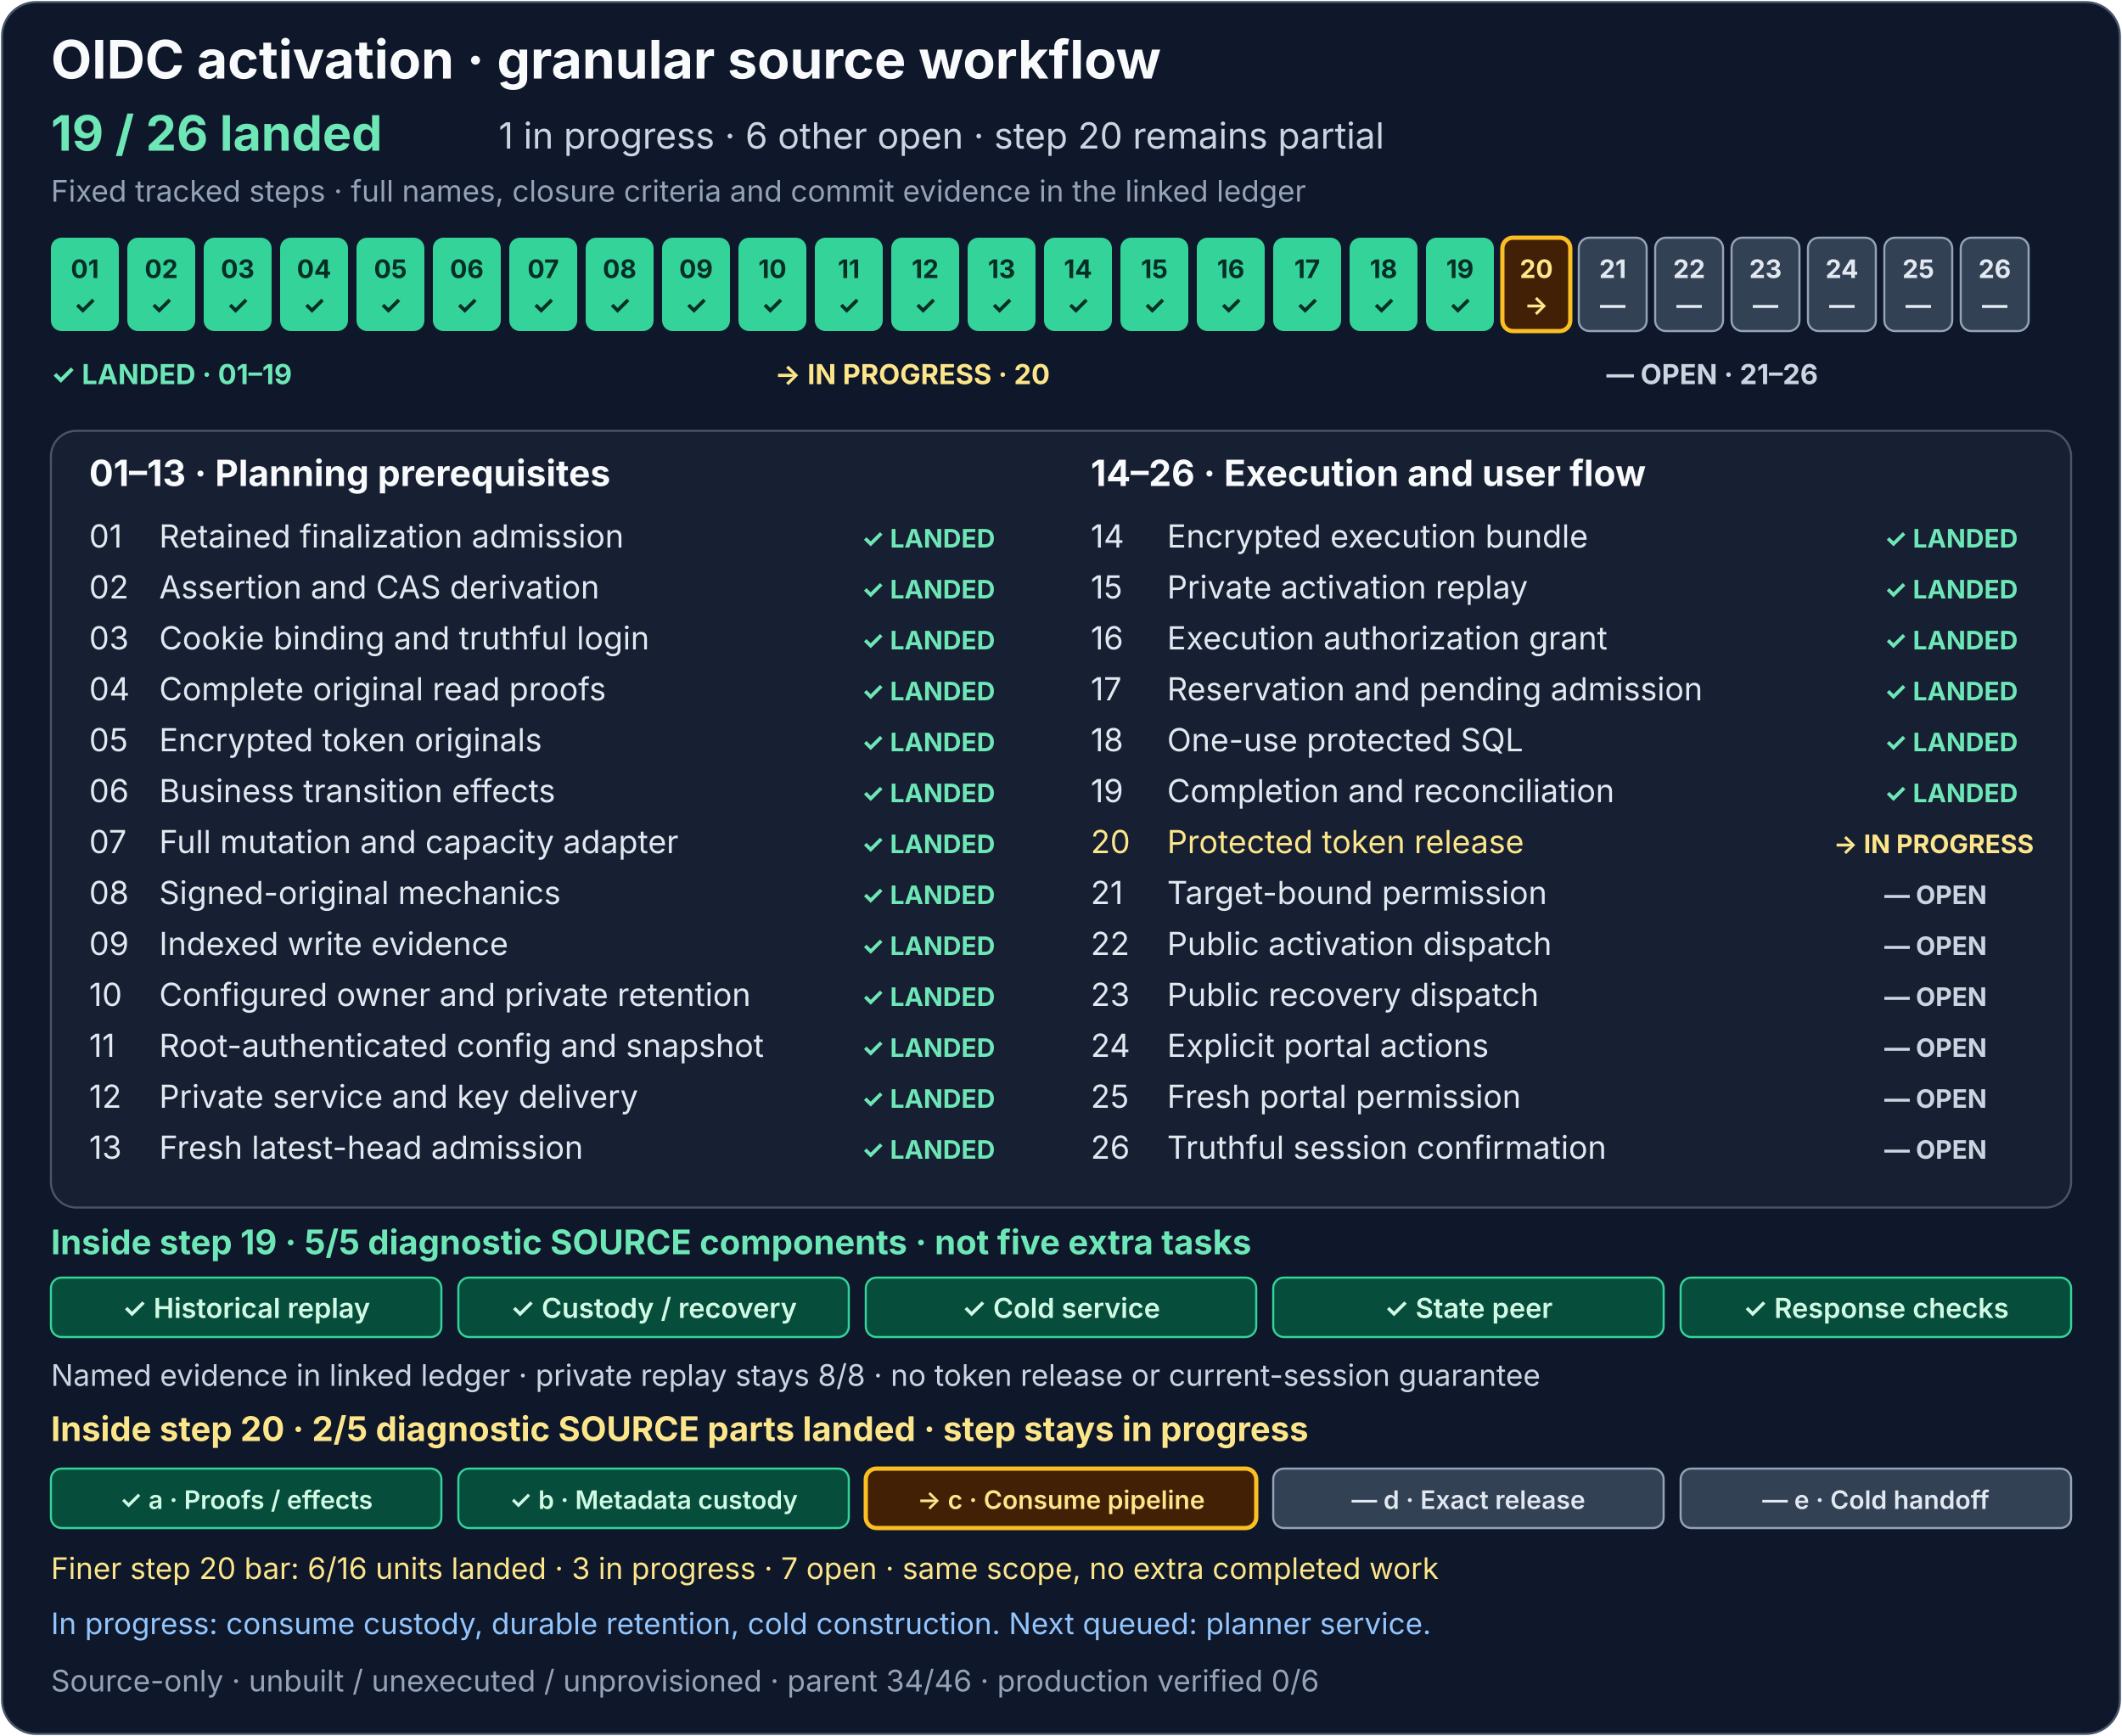
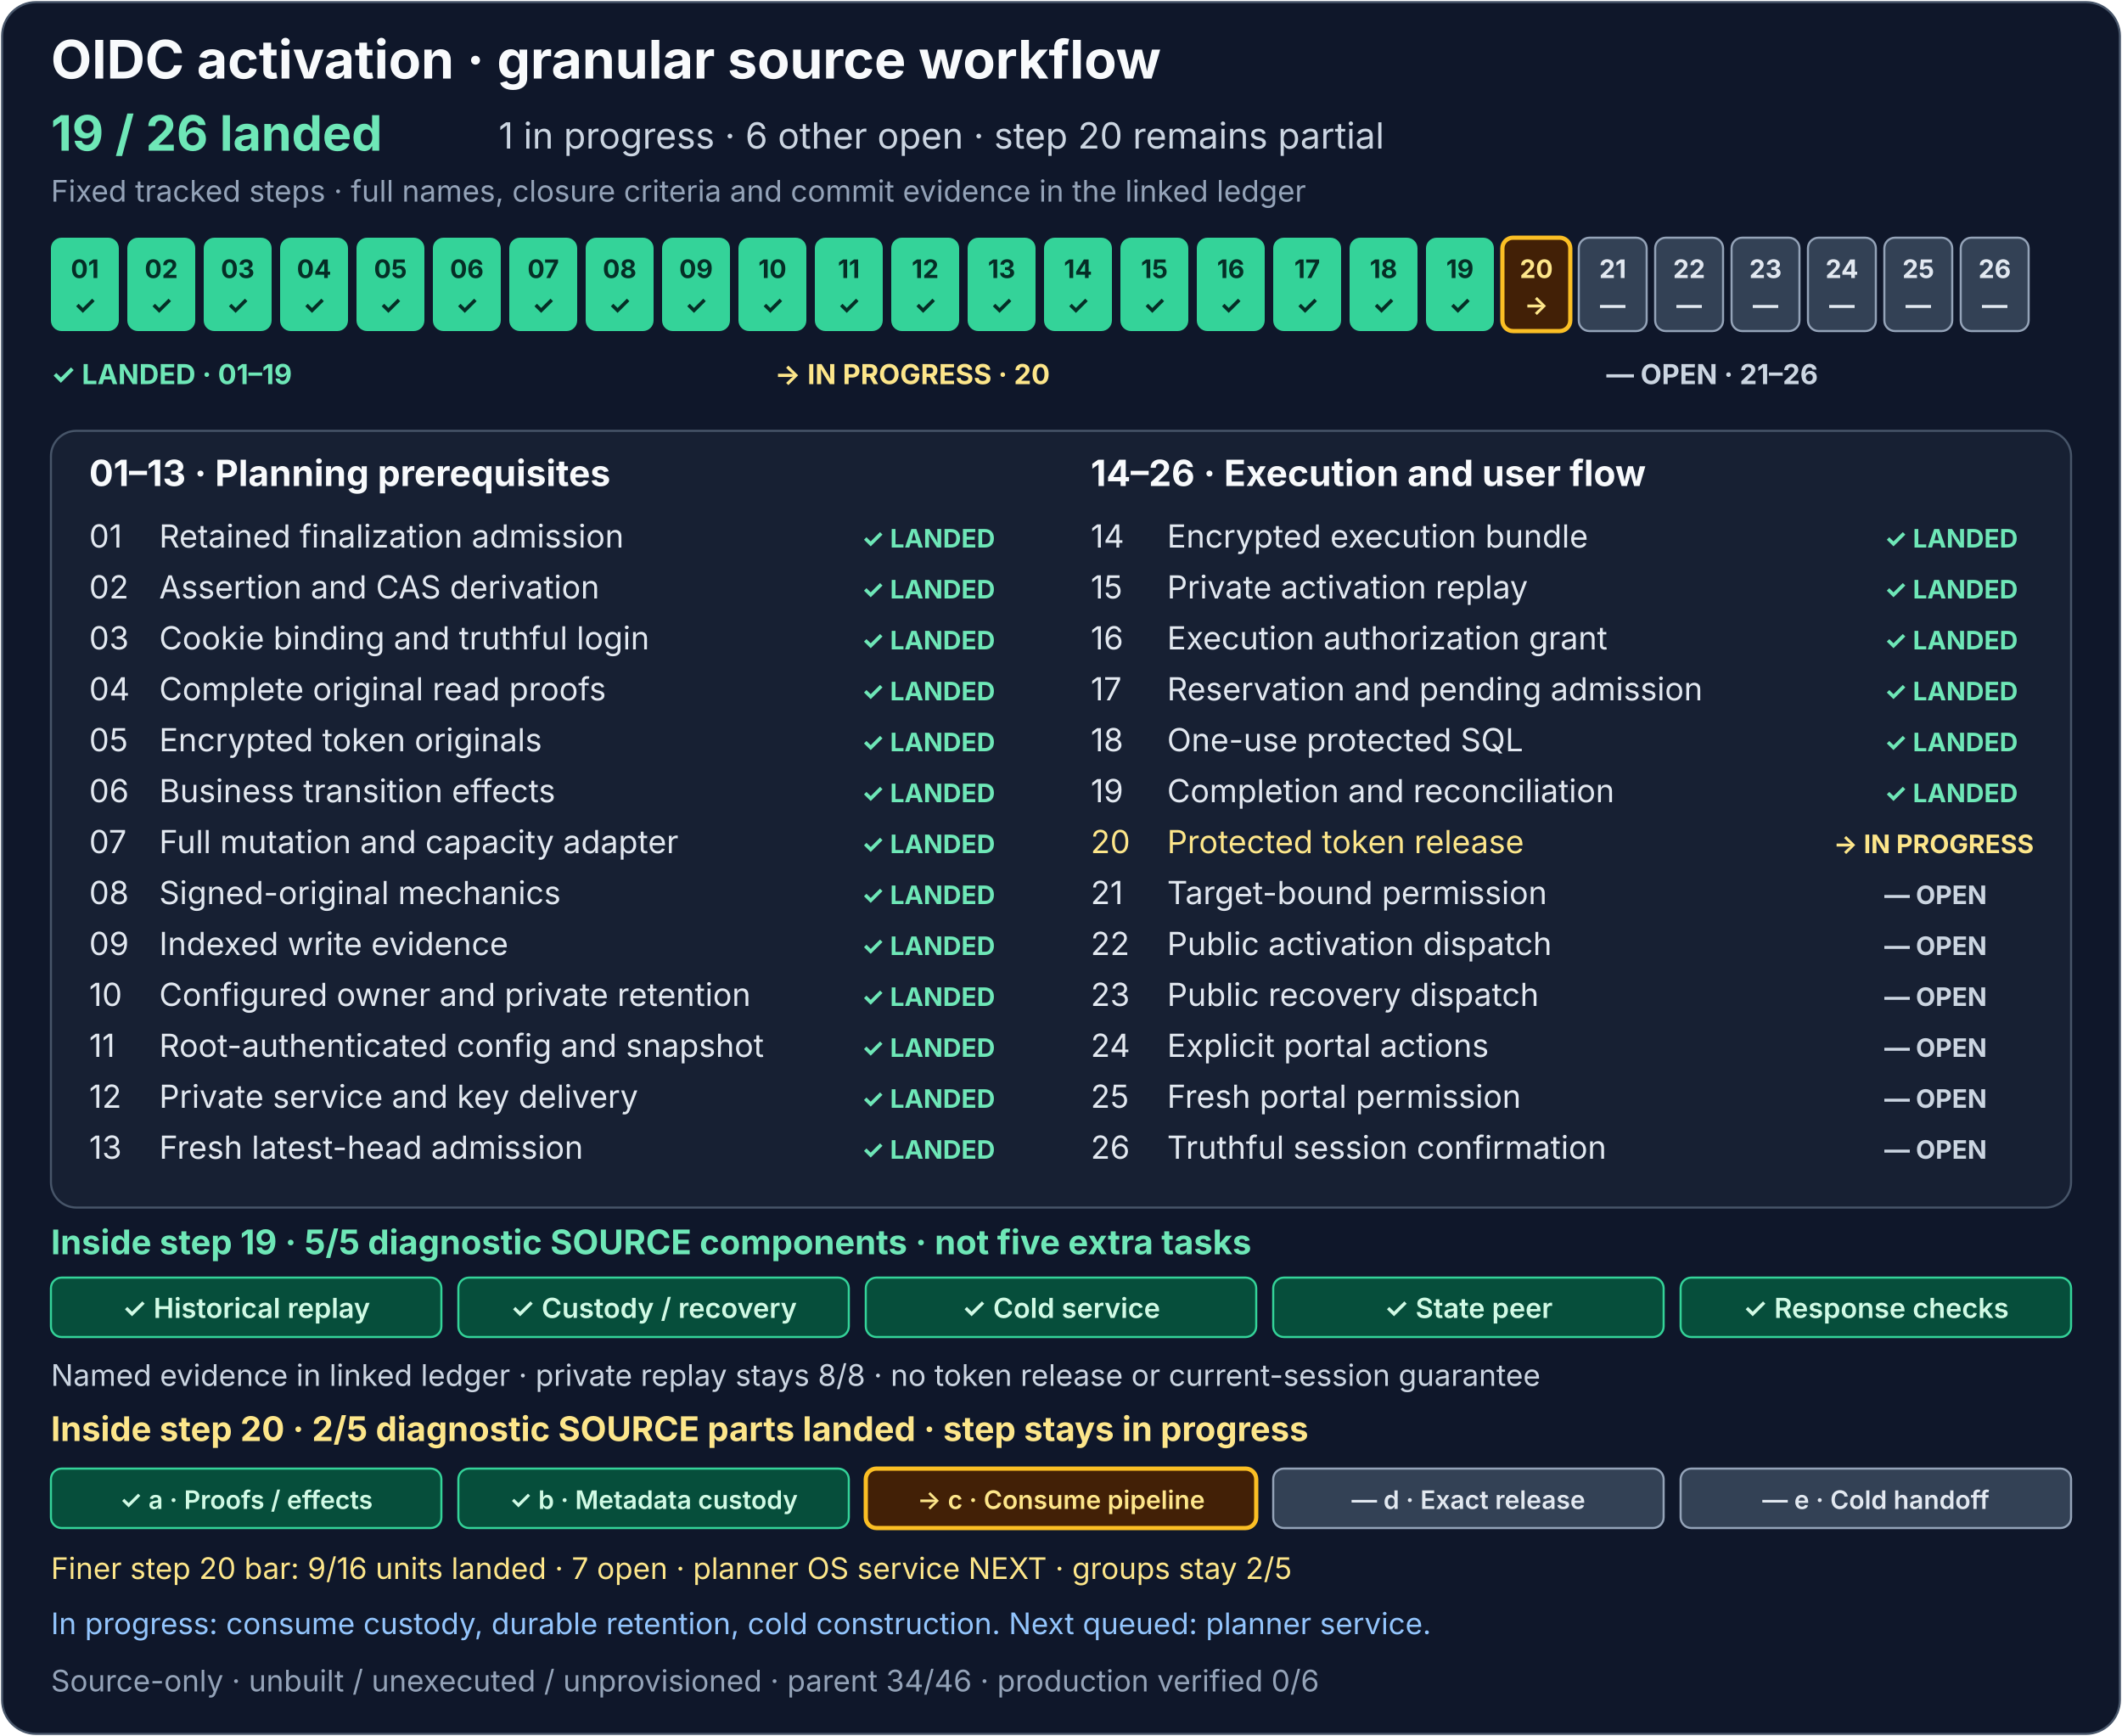
<svg xmlns="http://www.w3.org/2000/svg" width="1000" height="818" viewBox="0 0 1000 818" role="img" aria-labelledby="activation-title activation-description">
  <rect x="1" y="1" width="998" height="816" rx="16" fill="#0f172a" stroke="#475569" />
  <g font-family="system-ui, -apple-system, Segoe UI, sans-serif">
    <text x="24" y="37" fill="#f8fafc" font-size="25" font-weight="700">OIDC activation · granular source workflow</text>
    <text x="24" y="71" fill="#6ee7b7" font-size="23" font-weight="700">19 / 26 landed</text>
    <text x="235" y="70" fill="#cbd5e1" font-size="17">1 in progress · 6 other open · step 20 remains partial</text>
    <text x="24" y="95" fill="#94a3b8" font-size="14">Fixed tracked steps · full names, closure criteria and commit evidence in the linked ledger</text>
    <g font-size="12" font-weight="700" text-anchor="middle">
      <g fill="#34d399">
        <rect x="24" y="112" width="32" height="44" rx="5" />
        <rect x="60" y="112" width="32" height="44" rx="5" />
        <rect x="96" y="112" width="32" height="44" rx="5" />
        <rect x="132" y="112" width="32" height="44" rx="5" />
        <rect x="168" y="112" width="32" height="44" rx="5" />
        <rect x="204" y="112" width="32" height="44" rx="5" />
        <rect x="240" y="112" width="32" height="44" rx="5" />
        <rect x="276" y="112" width="32" height="44" rx="5" />
        <rect x="312" y="112" width="32" height="44" rx="5" />
        <rect x="348" y="112" width="32" height="44" rx="5" />
        <rect x="384" y="112" width="32" height="44" rx="5" />
        <rect x="420" y="112" width="32" height="44" rx="5" />
        <rect x="456" y="112" width="32" height="44" rx="5" />
        <rect x="492" y="112" width="32" height="44" rx="5" />
      </g>
      <rect x="528" y="112" width="32" height="44" rx="5" fill="#34d399" />
      <g fill="#334155" stroke="#94a3b8">
        <rect x="564" y="112" width="32" height="44" rx="5" fill="#34d399" stroke="none" />
        <rect x="600" y="112" width="32" height="44" rx="5" fill="#34d399" stroke="none" />
        <rect x="636" y="112" width="32" height="44" rx="5" fill="#34d399" stroke="none" />
        <rect x="672" y="112" width="32" height="44" rx="5" fill="#34d399" stroke="none" />
        <rect x="708" y="112" width="32" height="44" rx="5" fill="#422006" stroke="#fbbf24" stroke-width="2" />
        <rect x="744" y="112" width="32" height="44" rx="5" />
        <rect x="780" y="112" width="32" height="44" rx="5" />
        <rect x="816" y="112" width="32" height="44" rx="5" />
        <rect x="852" y="112" width="32" height="44" rx="5" />
        <rect x="888" y="112" width="32" height="44" rx="5" />
        <rect x="924" y="112" width="32" height="44" rx="5" />
      </g>
      <g fill="#052e26">
        <text x="40" y="131">01</text>
        <text x="76" y="131">02</text>
        <text x="112" y="131">03</text>
        <text x="148" y="131">04</text>
        <text x="184" y="131">05</text>
        <text x="220" y="131">06</text>
        <text x="256" y="131">07</text>
        <text x="292" y="131">08</text>
        <text x="328" y="131">09</text>
        <text x="364" y="131">10</text>
        <text x="400" y="131">11</text>
        <text x="436" y="131">12</text>
        <text x="472" y="131">13</text>
        <text x="508" y="131">14</text>
        <text x="40" y="148">✓</text>
        <text x="76" y="148">✓</text>
        <text x="112" y="148">✓</text>
        <text x="148" y="148">✓</text>
        <text x="184" y="148">✓</text>
        <text x="220" y="148">✓</text>
        <text x="256" y="148">✓</text>
        <text x="292" y="148">✓</text>
        <text x="328" y="148">✓</text>
        <text x="364" y="148">✓</text>
        <text x="400" y="148">✓</text>
        <text x="436" y="148">✓</text>
        <text x="472" y="148">✓</text>
        <text x="508" y="148">✓</text>
      </g>
      <g fill="#052e26">
        <text x="544" y="131">15</text>
        <text x="544" y="148">✓</text>
      </g>
      <g fill="#e2e8f0">
        <text x="580" y="131" fill="#052e26">16</text>
        <text x="616" y="131" fill="#052e26">17</text>
        <text x="652" y="131" fill="#052e26">18</text>
        <text x="688" y="131" fill="#052e26">19</text>
        <text x="724" y="131" fill="#fde68a">20</text>
        <text x="760" y="131">21</text>
        <text x="796" y="131">22</text>
        <text x="832" y="131">23</text>
        <text x="868" y="131">24</text>
        <text x="904" y="131">25</text>
        <text x="940" y="131">26</text>
        <text x="580" y="148" fill="#052e26">✓</text>
        <text x="616" y="148" fill="#052e26">✓</text>
        <text x="652" y="148" fill="#052e26">✓</text>
        <text x="688" y="148" fill="#052e26">✓</text>
        <text x="724" y="148" fill="#fde68a">→</text>
        <text x="760" y="148">—</text>
        <text x="796" y="148">—</text>
        <text x="832" y="148">—</text>
        <text x="868" y="148">—</text>
        <text x="904" y="148">—</text>
        <text x="940" y="148">—</text>
      </g>
    </g>
    <g font-size="13" font-weight="700">
      <text x="24" y="181" fill="#6ee7b7">✓ LANDED · 01–19</text>
      <text x="365" y="181" fill="#fde68a">→ IN PROGRESS · 20</text>
      <text x="757" y="181" fill="#cbd5e1">— OPEN · 21–26</text>
    </g>
    <rect x="24" y="203" width="952" height="366" rx="12" fill="#172033" stroke="#475569" />
    <text x="42" y="229" fill="#f8fafc" font-size="17" font-weight="700">01–13 · Planning prerequisites</text>
    <text x="514" y="229" fill="#f8fafc" font-size="17" font-weight="700">14–26 · Execution and user flow</text>
    <g font-size="15" fill="#e2e8f0">
      <text x="42" y="258">01</text>
      <text x="75" y="258">Retained finalization admission</text>
      <text x="42" y="282">02</text>
      <text x="75" y="282">Assertion and CAS derivation</text>
      <text x="42" y="306">03</text>
      <text x="75" y="306">Cookie binding and truthful login</text>
      <text x="42" y="330">04</text>
      <text x="75" y="330">Complete original read proofs</text>
      <text x="42" y="354">05</text>
      <text x="75" y="354">Encrypted token originals</text>
      <text x="42" y="378">06</text>
      <text x="75" y="378">Business transition effects</text>
      <text x="42" y="402">07</text>
      <text x="75" y="402">Full mutation and capacity adapter</text>
      <text x="42" y="426">08</text>
      <text x="75" y="426">Signed-original mechanics</text>
      <text x="42" y="450">09</text>
      <text x="75" y="450">Indexed write evidence</text>
      <text x="42" y="474">10</text>
      <text x="75" y="474">Configured owner and private retention</text>
      <text x="42" y="498">11</text>
      <text x="75" y="498">Root-authenticated config and snapshot</text>
      <text x="42" y="522">12</text>
      <text x="75" y="522">Private service and key delivery</text>
      <text x="42" y="546">13</text>
      <text x="75" y="546">Fresh latest-head admission</text>
      <text x="514" y="258">14</text>
      <text x="550" y="258">Encrypted execution bundle</text>
      <text x="514" y="282">15</text>
      <text x="550" y="282">Private activation replay</text>
      <text x="514" y="306">16</text>
      <text x="550" y="306">Execution authorization grant</text>
      <text x="514" y="330">17</text>
      <text x="550" y="330">Reservation and pending admission</text>
      <text x="514" y="354">18</text>
      <text x="550" y="354">One-use protected SQL</text>
      <text x="514" y="378">19</text>
      <text x="550" y="378">Completion and reconciliation</text>
      <text x="514" y="402" fill="#fde68a">20</text>
      <text x="550" y="402" fill="#fde68a">Protected token release</text>
      <text x="514" y="426">21</text>
      <text x="550" y="426">Target-bound permission</text>
      <text x="514" y="450">22</text>
      <text x="550" y="450">Public activation dispatch</text>
      <text x="514" y="474">23</text>
      <text x="550" y="474">Public recovery dispatch</text>
      <text x="514" y="498">24</text>
      <text x="550" y="498">Explicit portal actions</text>
      <text x="514" y="522">25</text>
      <text x="550" y="522">Fresh portal permission</text>
      <text x="514" y="546">26</text>
      <text x="550" y="546">Truthful session confirmation</text>
    </g>
    <g font-size="12" font-weight="700" fill="#6ee7b7">
      <text x="406" y="258">✓ LANDED</text>
      <text x="406" y="282">✓ LANDED</text>
      <text x="406" y="306">✓ LANDED</text>
      <text x="406" y="330">✓ LANDED</text>
      <text x="406" y="354">✓ LANDED</text>
      <text x="406" y="378">✓ LANDED</text>
      <text x="406" y="402">✓ LANDED</text>
      <text x="406" y="426">✓ LANDED</text>
      <text x="406" y="450">✓ LANDED</text>
      <text x="406" y="474">✓ LANDED</text>
      <text x="406" y="498">✓ LANDED</text>
      <text x="406" y="522">✓ LANDED</text>
      <text x="406" y="546">✓ LANDED</text>
      <text x="888" y="258">✓ LANDED</text>
      <text x="888" y="282">✓ LANDED</text>
      <text x="888" y="306">✓ LANDED</text>
      <text x="888" y="330">✓ LANDED</text>
      <text x="888" y="354">✓ LANDED</text>
      <text x="888" y="378">✓ LANDED</text>
      <text x="864" y="402" fill="#fde68a">→ IN PROGRESS</text>
      <text x="888" y="426" fill="#cbd5e1">— OPEN</text>
      <text x="888" y="450" fill="#cbd5e1">— OPEN</text>
      <text x="888" y="474" fill="#cbd5e1">— OPEN</text>
      <text x="888" y="498" fill="#cbd5e1">— OPEN</text>
      <text x="888" y="522" fill="#cbd5e1">— OPEN</text>
      <text x="888" y="546" fill="#cbd5e1">— OPEN</text>
    </g>
    <text x="24" y="591" fill="#6ee7b7" font-size="16" font-weight="700">Inside step 19 · 5/5 diagnostic SOURCE components · not five extra tasks</text>
    <g fill="#064e3b" stroke="#34d399">
      <rect x="24" y="602" width="184" height="28" rx="5" />
      <rect x="216" y="602" width="184" height="28" rx="5" />
      <rect x="408" y="602" width="184" height="28" rx="5" />
      <rect x="600" y="602" width="184" height="28" rx="5" />
      <rect x="792" y="602" width="184" height="28" rx="5" />
    </g>
    <g fill="#d1fae5" font-size="13" font-weight="600" text-anchor="middle">
      <text x="116" y="621">✓ Historical replay</text>
      <text x="308" y="621">✓ Custody / recovery</text>
      <text x="500" y="621">✓ Cold service</text>
      <text x="692" y="621">✓ State peer</text>
      <text x="884" y="621">✓ Response checks</text>
    </g>
    <text x="24" y="653" fill="#cbd5e1" font-size="14">Named evidence in linked ledger · private replay stays 8/8 · no token release or current-session guarantee</text>
    <text x="24" y="679" fill="#fde68a" font-size="16" font-weight="700">Inside step 20 · 2/5 diagnostic SOURCE parts landed · step stays in progress</text>
    <g>
      <rect x="24" y="692" width="184" height="28" rx="5" fill="#064e3b" stroke="#34d399" />
      <rect x="216" y="692" width="184" height="28" rx="5" fill="#064e3b" stroke="#34d399" />
      <rect x="408" y="692" width="184" height="28" rx="5" fill="#422006" stroke="#fbbf24" stroke-width="2" />
      <rect x="600" y="692" width="184" height="28" rx="5" fill="#334155" stroke="#94a3b8" />
      <rect x="792" y="692" width="184" height="28" rx="5" fill="#334155" stroke="#94a3b8" />
    </g>
    <g font-size="12" font-weight="600" text-anchor="middle">
      <text x="116" y="711" fill="#d1fae5">✓ a · Proofs / effects</text>
      <text x="308" y="711" fill="#d1fae5">✓ b · Metadata custody</text>
      <text x="500" y="711" fill="#fde68a">→ c · Consume pipeline</text>
      <text x="692" y="711" fill="#e2e8f0">— d · Exact release</text>
      <text x="884" y="711" fill="#e2e8f0">— e · Cold handoff</text>
    </g>
-     <text x="24" y="744" fill="#fde68a" font-size="14">Finer step 20 bar: 6/16 units landed · 3 in progress · 7 open · same scope, no extra completed work</text>
+     <text x="24" y="744" fill="#fde68a" font-size="14">Finer step 20 bar: 9/16 units landed · 7 open · planner OS service NEXT · groups stay 2/5</text>
    <text x="24" y="770" fill="#93c5fd" font-size="14">In progress: consume custody, durable retention, cold construction. Next queued: planner service.</text>
    <text x="24" y="797" fill="#94a3b8" font-size="14">Source-only · unbuilt / unexecuted / unprovisioned · parent 34/46 · production verified 0/6</text>
  </g>
</svg>
